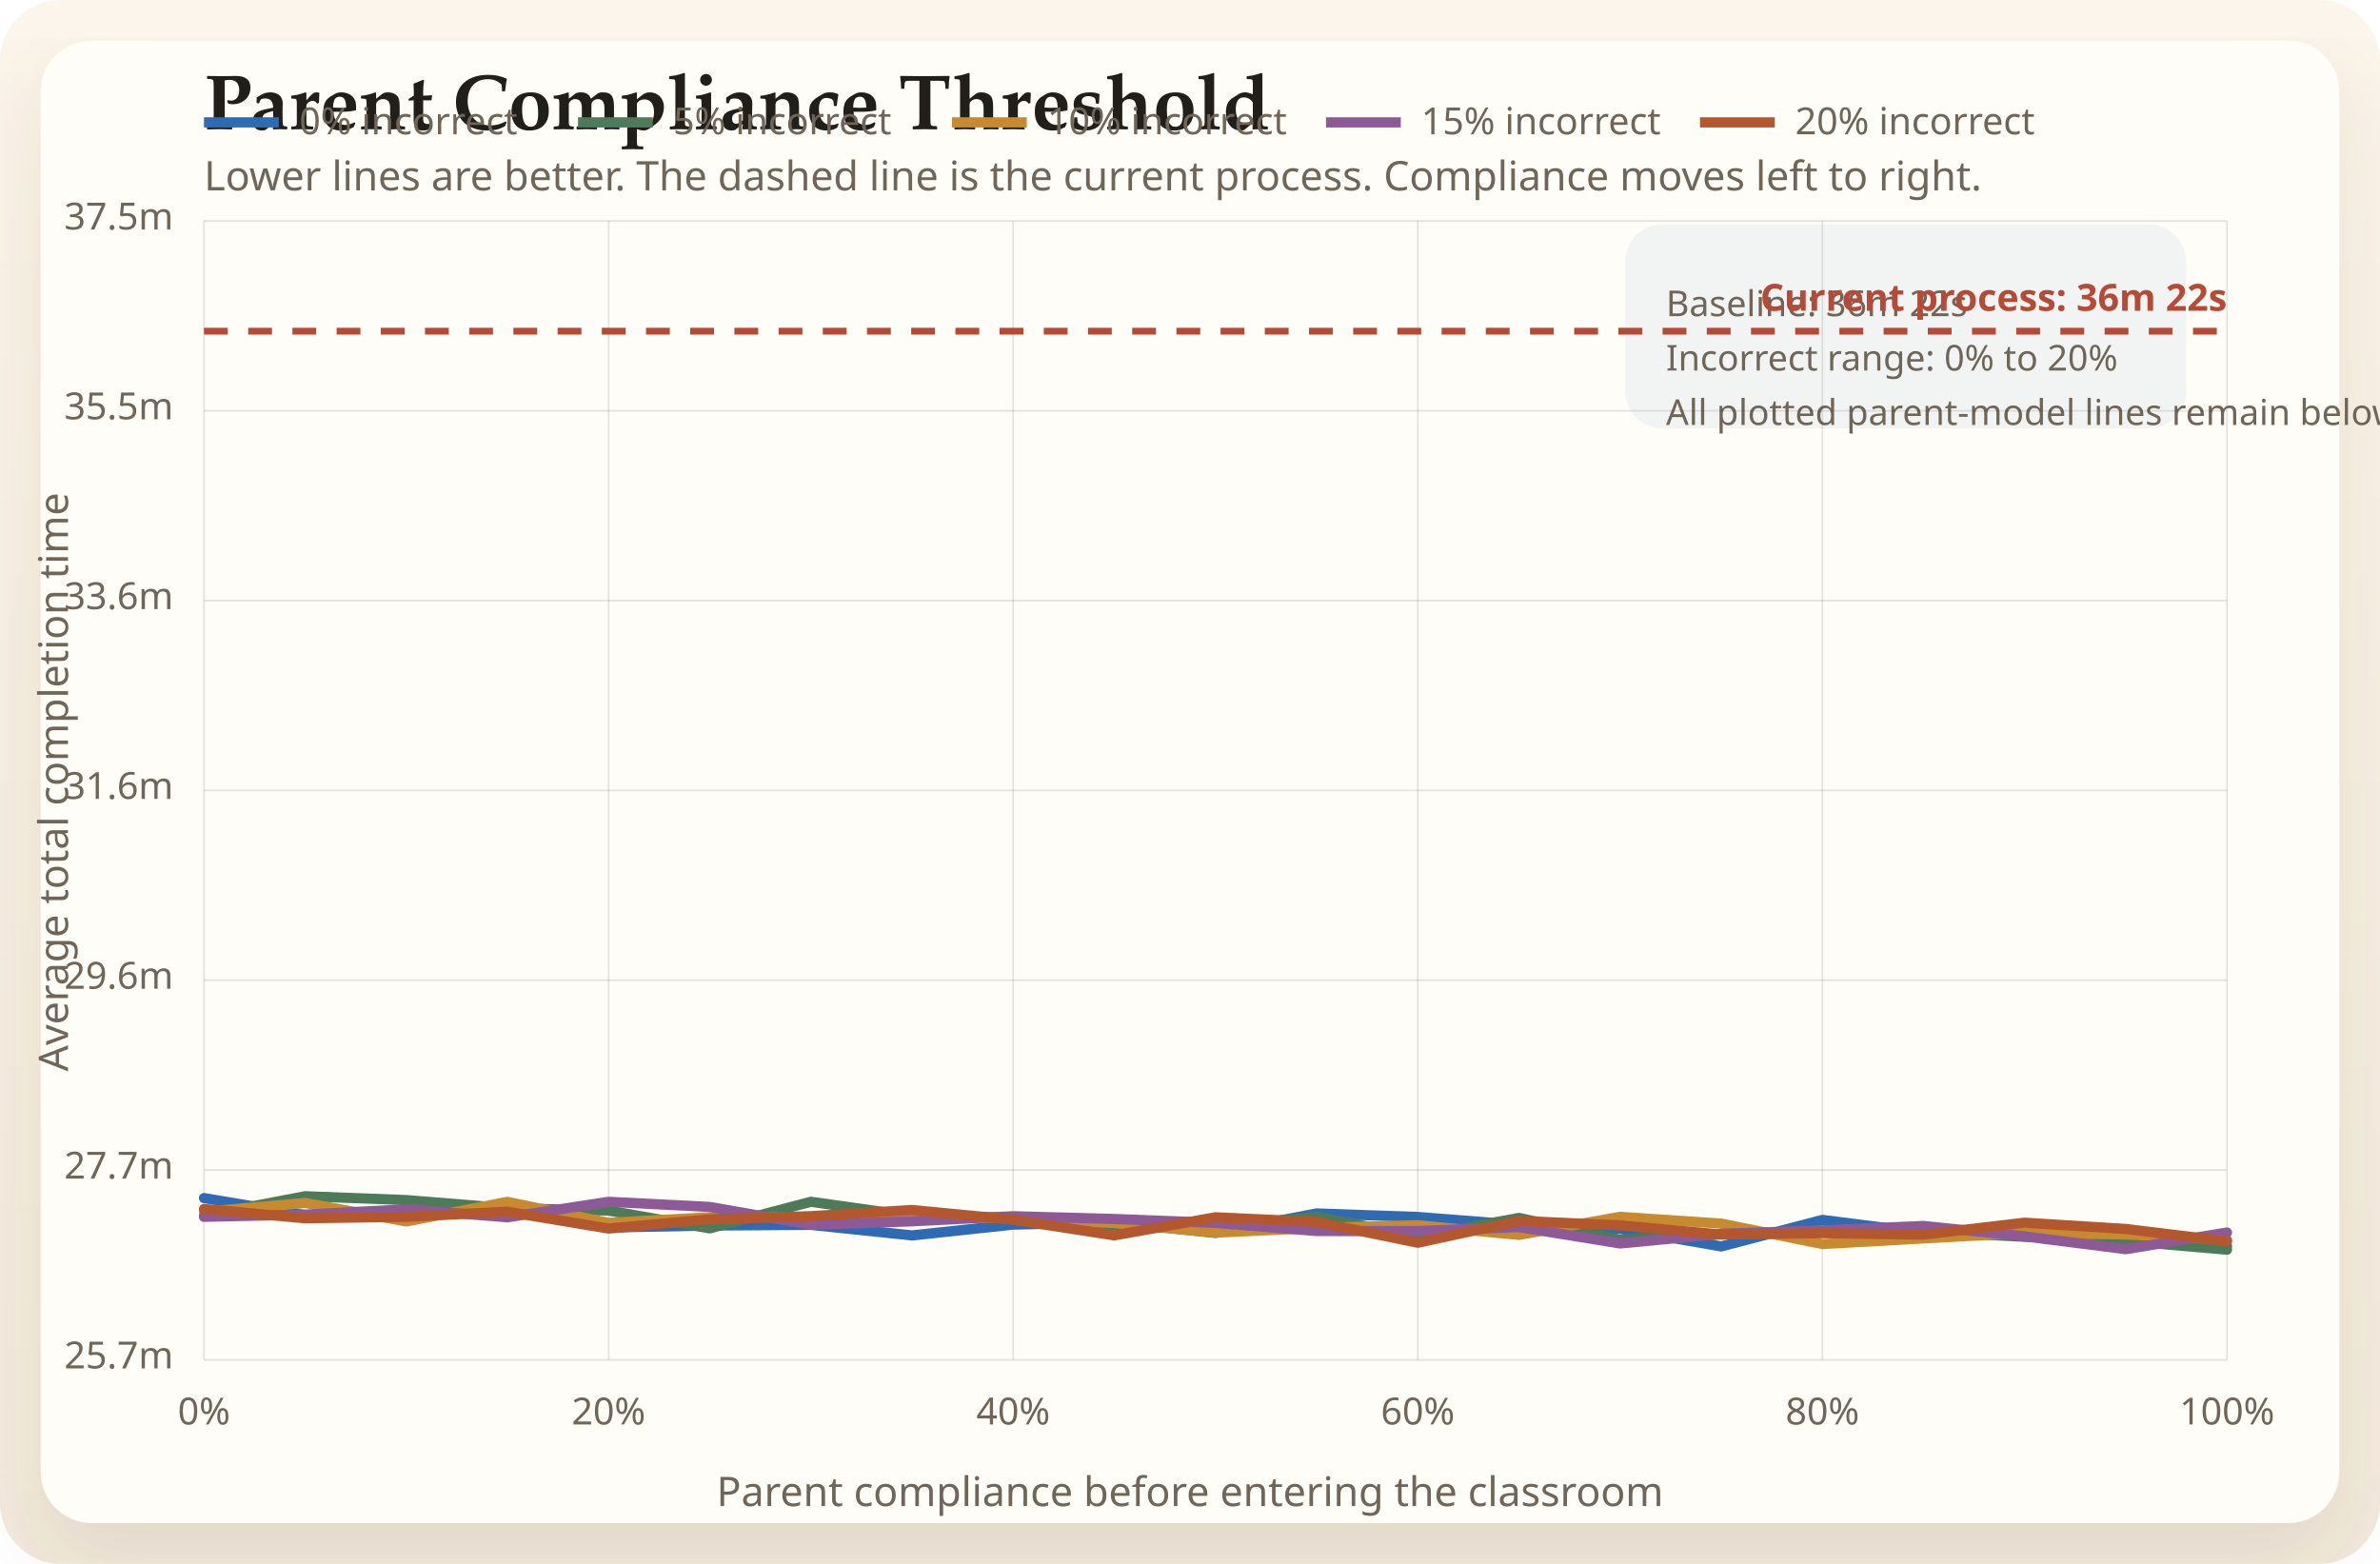
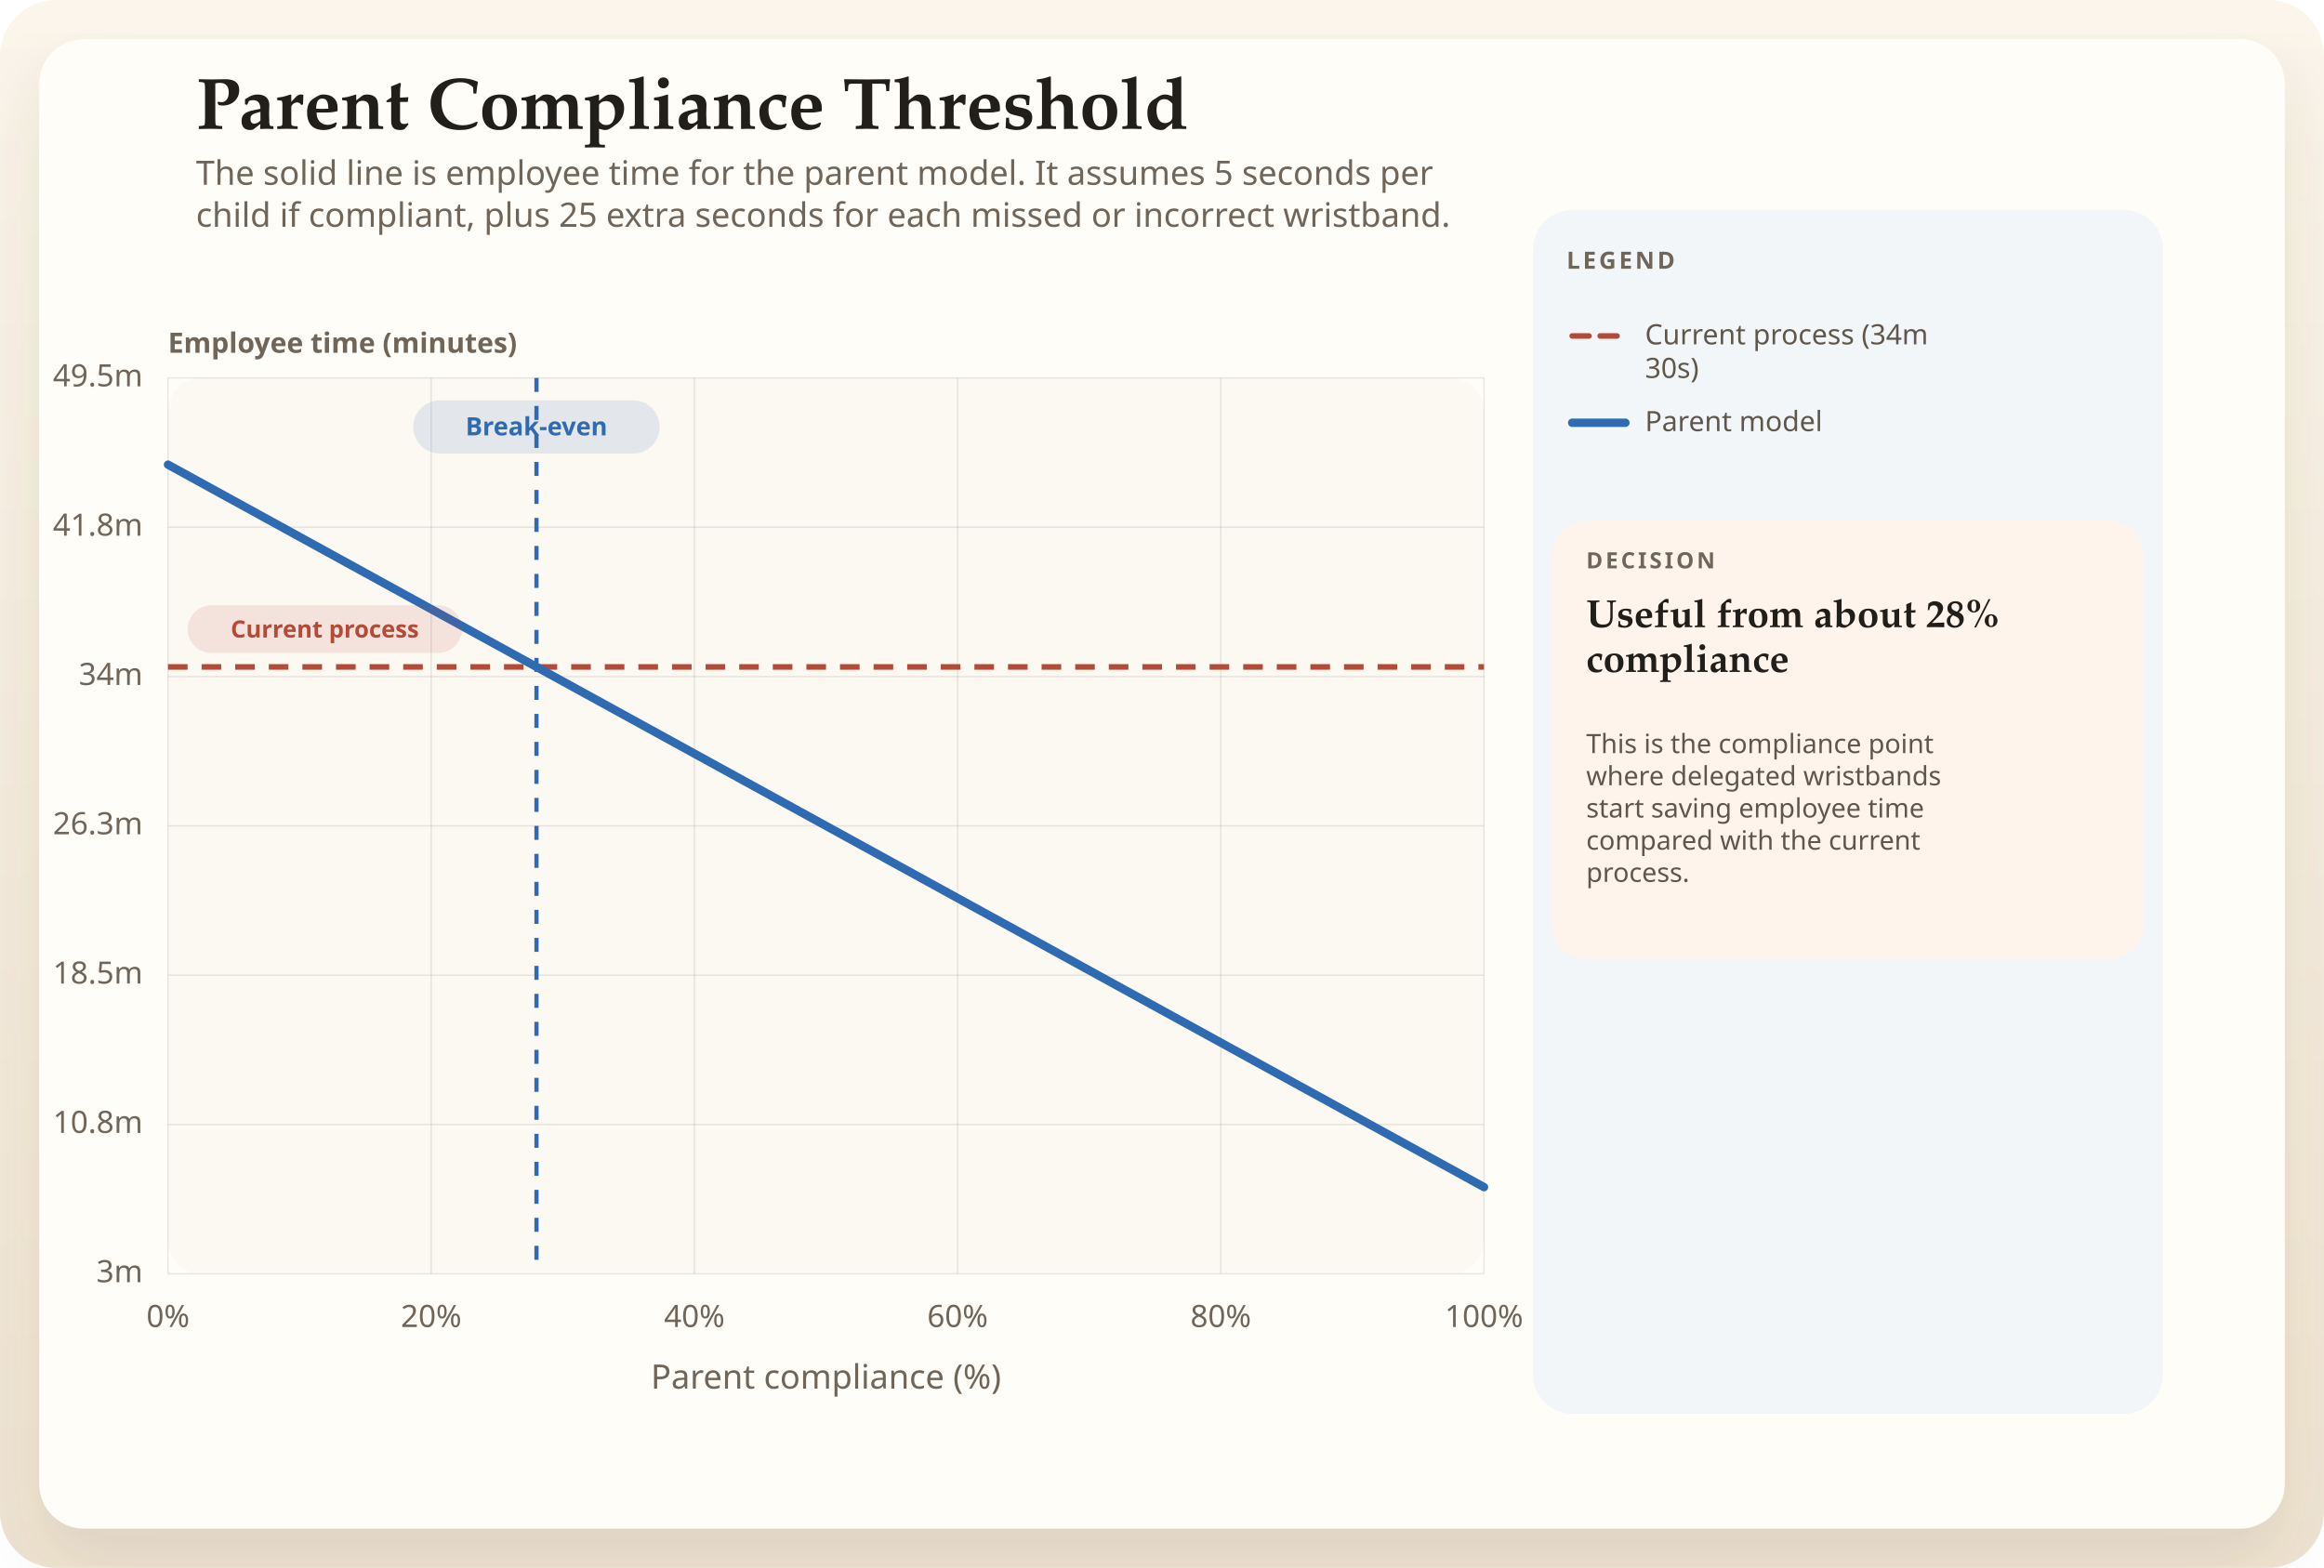
- <svg xmlns="http://www.w3.org/2000/svg" width="1400" height="920" viewBox="0 0 1400 920">
+ <svg xmlns="http://www.w3.org/2000/svg" width="1660" height="1120" viewBox="0 0 1660 1120">
  <defs>
-     <linearGradient id="bg" x1="0" x2="0" y1="0" y2="1">
+     <linearGradient id="page-bg" x1="0" x2="0" y1="0" y2="1">
      <stop offset="0%" stop-color="#fbf5eb" />
-       <stop offset="100%" stop-color="#f2eadc" />
+       <stop offset="100%" stop-color="#efe4d2" />
    </linearGradient>
-     <filter id="shadow" x="-20%" y="-20%" width="140%" height="140%">
-       <feDropShadow dx="0" dy="22" stdDeviation="24" flood-color="#674b2d" flood-opacity="0.12" />
+     <filter id="page-shadow" x="-20%" y="-20%" width="140%" height="140%">
+       <feDropShadow dx="0" dy="24" stdDeviation="24" flood-color="#5d4631" flood-opacity="0.12" />
    </filter>
  </defs>
-   <rect width="1400" height="920" rx="36" fill="url(#bg)" />
-   <rect x="24" y="24" width="1352" height="872" rx="30" fill="#fffdf8" filter="url(#shadow)" />
-   <text x="120" y="76" font-size="46" fill="#221f1a" font-family="Iowan Old Style, Palatino Linotype, serif" font-weight="700">
-         Parent Compliance Threshold
+   <rect width="1660" height="1120" rx="40" fill="url(#page-bg)" />
+   <rect x="28" y="28" width="1604" height="1064" rx="32" fill="#fffdf8" filter="url(#page-shadow)" />
+   <text x="140" y="92" fill="#221f1a" font-family="Iowan Old Style, Palatino Linotype, serif" font-size="52" font-weight="700" text-anchor="start" letter-spacing="0">
+           Parent Compliance Threshold
+         </text>
+   <text x="140" y="132" fill="#6f6559" font-family="Avenir Next, Segoe UI, sans-serif" font-size="24" font-weight="400" text-anchor="start" letter-spacing="0">
+           The solid line is employee time for the parent model. It assumes 5 seconds per
+         </text>
+   <text x="140" y="162" fill="#6f6559" font-family="Avenir Next, Segoe UI, sans-serif" font-size="24" font-weight="400" text-anchor="start" letter-spacing="0">
+           child if compliant, plus 25 extra seconds for each missed or incorrect wristband.
+         </text>
+   <rect x="120" y="270" width="940" height="640" rx="24" fill="rgba(249, 244, 236, 0.55)" />
+   <rect x="1095" y="150" width="450" height="860" rx="28" fill="rgba(238, 244, 249, 0.72)" />
+   <text x="120" y="252" fill="#6f6559" font-family="Avenir Next, Segoe UI, sans-serif" font-size="20" font-weight="700" text-anchor="start" letter-spacing="0">
+           Employee time (minutes)
+         </text>
+   <line x1="120" y1="910" x2="1060" y2="910" stroke="rgba(34, 31, 26, 0.1)" />
+   <text x="102" y="916" text-anchor="end" font-size="22" fill="#6f6559" font-family="Avenir Next, Segoe UI, sans-serif">
+         3m
      </text>
-   <text x="120" y="112" font-size="24" fill="#6f6559" font-family="Avenir Next, Segoe UI, sans-serif">
-         Lower lines are better. The dashed line is the current process. Compliance moves left to right.
+   <line x1="120" y1="803.333" x2="1060" y2="803.333" stroke="rgba(34, 31, 26, 0.1)" />
+   <text x="102" y="809.333" text-anchor="end" font-size="22" fill="#6f6559" font-family="Avenir Next, Segoe UI, sans-serif">
+         10.8m
      </text>
-   <line x1="120" y1="72" x2="164" y2="72" stroke="#2f6bb3" stroke-width="6" />
-   <text x="176" y="79" font-size="22" fill="#6f6559" font-family="Avenir Next, Segoe UI, sans-serif">
-           0% incorrect
-         </text>
-   <line x1="340" y1="72" x2="384" y2="72" stroke="#4d7a58" stroke-width="6" />
-   <text x="396" y="79" font-size="22" fill="#6f6559" font-family="Avenir Next, Segoe UI, sans-serif">
-           5% incorrect
-         </text>
-   <line x1="560" y1="72" x2="604" y2="72" stroke="#c88a2f" stroke-width="6" />
-   <text x="616" y="79" font-size="22" fill="#6f6559" font-family="Avenir Next, Segoe UI, sans-serif">
-           10% incorrect
-         </text>
-   <line x1="780" y1="72" x2="824" y2="72" stroke="#8d5a97" stroke-width="6" />
-   <text x="836" y="79" font-size="22" fill="#6f6559" font-family="Avenir Next, Segoe UI, sans-serif">
-           15% incorrect
-         </text>
-   <line x1="1000" y1="72" x2="1044" y2="72" stroke="#b3572f" stroke-width="6" />
-   <text x="1056" y="79" font-size="22" fill="#6f6559" font-family="Avenir Next, Segoe UI, sans-serif">
-           20% incorrect
-         </text>
-   <rect x="956" y="132" width="330" height="120" rx="22" fill="rgba(47, 107, 179, 0.06)" />
-   <text x="980" y="186" font-size="21" fill="#6f6559" font-family="Avenir Next, Segoe UI, sans-serif">
-           Baseline: 36m 22s
-         </text>
-   <text x="980" y="218" font-size="21" fill="#6f6559" font-family="Avenir Next, Segoe UI, sans-serif">
-           Incorrect range: 0% to 20%
-         </text>
-   <text x="980" y="250" font-size="21" fill="#6f6559" font-family="Avenir Next, Segoe UI, sans-serif">
-           All plotted parent-model lines remain below baseline
-         </text>
-   <line x1="120" y1="800" x2="1310" y2="800" stroke="rgba(34, 31, 26, 0.12)" />
-   <text x="102" y="805" text-anchor="end" font-size="22" fill="#6f6559" font-family="Avenir Next, Segoe UI, sans-serif">
-         25.7m
+   <line x1="120" y1="696.667" x2="1060" y2="696.667" stroke="rgba(34, 31, 26, 0.1)" />
+   <text x="102" y="702.667" text-anchor="end" font-size="22" fill="#6f6559" font-family="Avenir Next, Segoe UI, sans-serif">
+         18.5m
      </text>
-   <line x1="120" y1="688.333" x2="1310" y2="688.333" stroke="rgba(34, 31, 26, 0.12)" />
-   <text x="102" y="693.333" text-anchor="end" font-size="22" fill="#6f6559" font-family="Avenir Next, Segoe UI, sans-serif">
-         27.7m
+   <line x1="120" y1="590" x2="1060" y2="590" stroke="rgba(34, 31, 26, 0.1)" />
+   <text x="102" y="596" text-anchor="end" font-size="22" fill="#6f6559" font-family="Avenir Next, Segoe UI, sans-serif">
+         26.3m
      </text>
-   <line x1="120" y1="576.667" x2="1310" y2="576.667" stroke="rgba(34, 31, 26, 0.12)" />
-   <text x="102" y="581.667" text-anchor="end" font-size="22" fill="#6f6559" font-family="Avenir Next, Segoe UI, sans-serif">
-         29.6m
+   <line x1="120" y1="483.333" x2="1060" y2="483.333" stroke="rgba(34, 31, 26, 0.1)" />
+   <text x="102" y="489.333" text-anchor="end" font-size="22" fill="#6f6559" font-family="Avenir Next, Segoe UI, sans-serif">
+         34m
      </text>
-   <line x1="120" y1="465" x2="1310" y2="465" stroke="rgba(34, 31, 26, 0.12)" />
-   <text x="102" y="470" text-anchor="end" font-size="22" fill="#6f6559" font-family="Avenir Next, Segoe UI, sans-serif">
-         31.6m
+   <line x1="120" y1="376.667" x2="1060" y2="376.667" stroke="rgba(34, 31, 26, 0.1)" />
+   <text x="102" y="382.667" text-anchor="end" font-size="22" fill="#6f6559" font-family="Avenir Next, Segoe UI, sans-serif">
+         41.8m
      </text>
-   <line x1="120" y1="353.333" x2="1310" y2="353.333" stroke="rgba(34, 31, 26, 0.12)" />
-   <text x="102" y="358.333" text-anchor="end" font-size="22" fill="#6f6559" font-family="Avenir Next, Segoe UI, sans-serif">
-         33.6m
+   <line x1="120" y1="270" x2="1060" y2="270" stroke="rgba(34, 31, 26, 0.1)" />
+   <text x="102" y="276" text-anchor="end" font-size="22" fill="#6f6559" font-family="Avenir Next, Segoe UI, sans-serif">
+         49.5m
      </text>
-   <line x1="120" y1="241.667" x2="1310" y2="241.667" stroke="rgba(34, 31, 26, 0.12)" />
-   <text x="102" y="246.667" text-anchor="end" font-size="22" fill="#6f6559" font-family="Avenir Next, Segoe UI, sans-serif">
-         35.5m
-       </text>
-   <line x1="120" y1="130" x2="1310" y2="130" stroke="rgba(34, 31, 26, 0.12)" />
-   <text x="102" y="135" text-anchor="end" font-size="22" fill="#6f6559" font-family="Avenir Next, Segoe UI, sans-serif">
-         37.5m
-       </text>
-   <line x1="120" y1="130" x2="120" y2="800" stroke="rgba(34, 31, 26, 0.12)" />
-   <text x="120" y="838" text-anchor="middle" font-size="22" fill="#6f6559" font-family="Avenir Next, Segoe UI, sans-serif">
+   <line x1="120" y1="270" x2="120" y2="910" stroke="rgba(34, 31, 26, 0.1)" />
+   <text x="120" y="948" text-anchor="middle" font-size="22" fill="#6f6559" font-family="Avenir Next, Segoe UI, sans-serif">
        0%
      </text>
-   <line x1="358" y1="130" x2="358" y2="800" stroke="rgba(34, 31, 26, 0.12)" />
-   <text x="358" y="838" text-anchor="middle" font-size="22" fill="#6f6559" font-family="Avenir Next, Segoe UI, sans-serif">
+   <line x1="308" y1="270" x2="308" y2="910" stroke="rgba(34, 31, 26, 0.1)" />
+   <text x="308" y="948" text-anchor="middle" font-size="22" fill="#6f6559" font-family="Avenir Next, Segoe UI, sans-serif">
        20%
      </text>
-   <line x1="596" y1="130" x2="596" y2="800" stroke="rgba(34, 31, 26, 0.12)" />
-   <text x="596" y="838" text-anchor="middle" font-size="22" fill="#6f6559" font-family="Avenir Next, Segoe UI, sans-serif">
+   <line x1="496" y1="270" x2="496" y2="910" stroke="rgba(34, 31, 26, 0.1)" />
+   <text x="496" y="948" text-anchor="middle" font-size="22" fill="#6f6559" font-family="Avenir Next, Segoe UI, sans-serif">
        40%
      </text>
-   <line x1="834" y1="130" x2="834" y2="800" stroke="rgba(34, 31, 26, 0.12)" />
-   <text x="834" y="838" text-anchor="middle" font-size="22" fill="#6f6559" font-family="Avenir Next, Segoe UI, sans-serif">
+   <line x1="684" y1="270" x2="684" y2="910" stroke="rgba(34, 31, 26, 0.1)" />
+   <text x="684" y="948" text-anchor="middle" font-size="22" fill="#6f6559" font-family="Avenir Next, Segoe UI, sans-serif">
        60%
      </text>
-   <line x1="1072" y1="130" x2="1072" y2="800" stroke="rgba(34, 31, 26, 0.12)" />
-   <text x="1072" y="838" text-anchor="middle" font-size="22" fill="#6f6559" font-family="Avenir Next, Segoe UI, sans-serif">
+   <line x1="872" y1="270" x2="872" y2="910" stroke="rgba(34, 31, 26, 0.1)" />
+   <text x="872" y="948" text-anchor="middle" font-size="22" fill="#6f6559" font-family="Avenir Next, Segoe UI, sans-serif">
        80%
      </text>
-   <line x1="1310" y1="130" x2="1310" y2="800" stroke="rgba(34, 31, 26, 0.12)" />
-   <text x="1310" y="838" text-anchor="middle" font-size="22" fill="#6f6559" font-family="Avenir Next, Segoe UI, sans-serif">
+   <line x1="1060" y1="270" x2="1060" y2="910" stroke="rgba(34, 31, 26, 0.1)" />
+   <text x="1060" y="948" text-anchor="middle" font-size="22" fill="#6f6559" font-family="Avenir Next, Segoe UI, sans-serif">
        100%
      </text>
-   <line x1="120" y1="194.839" x2="1310" y2="194.839" stroke="#b54a36" stroke-width="4" stroke-dasharray="14 12" />
-   <text x="1310" y="182.839" text-anchor="end" font-size="22" fill="#b54a36" font-family="Avenir Next, Segoe UI, sans-serif" font-weight="700">
-         Current process: 36m 22s
+   <line x1="120" y1="476.452" x2="1060" y2="476.452" stroke="#b54a36" stroke-width="4" stroke-dasharray="14 10" />
+   <line x1="383.2" y1="270" x2="383.2" y2="910" stroke="#2f6bb3" stroke-width="3" stroke-dasharray="10 10" />
+   <rect x="295.2" y="286" width="176" height="38" rx="19" fill="rgba(47, 107, 179, 0.12)" />
+   <text x="383.2" y="311" text-anchor="middle" font-size="18" fill="#2f6bb3" font-family="Avenir Next, Segoe UI, sans-serif" font-weight="700">
+           Break-even
+         </text>
+   <path d="M 120 331.935 L 167 357.742 L 214 383.548 L 261 409.355 L 308 435.161 L 355 460.968 L 402 486.774 L 449 512.581 L 496 538.387 L 543 564.194 L 590 590 L 637 615.806 L 684 641.613 L 731 667.419 L 778 693.226 L 825 719.032 L 872 744.839 L 919 770.645 L 966 796.452 L 1013 822.258 L 1060 848.065" fill="none" stroke="#2f6bb3" stroke-width="6" stroke-linejoin="round" stroke-linecap="round" />
+   <rect x="134" y="432.452" width="196" height="34" rx="17" fill="rgba(181, 74, 54, 0.12)" />
+   <text x="232" y="455.452" text-anchor="middle" font-size="17" fill="#b54a36" font-family="Avenir Next, Segoe UI, sans-serif" font-weight="700">
+         Current process
      </text>
-   <path d="M 120 704.826 L 179.5 714.793 L 239 714.468 L 298.5 711.743 L 358 722.117 L 417.5 720.965 L 477 720.574 L 536.5 726.784 L 596 720.418 L 655.5 719.078 L 715 725.316 L 774.5 713.842 L 834 715.938 L 893.5 720.576 L 953 722.925 L 1012.5 733.251 L 1072 717.654 L 1131.5 725.189 L 1191 726.781 L 1250.5 730.722 L 1310 733.083" fill="none" stroke="#2f6bb3" stroke-width="6" stroke-linejoin="round" stroke-linecap="round" />
-   <path d="M 120 715.098 L 179.5 703.735 L 239 705.995 L 298.5 710.797 L 358 712.169 L 417.5 722.629 L 477 706.986 L 536.5 715.385 L 596 716.372 L 655.5 720.843 L 715 722.268 L 774.5 715.624 L 834 727.444 L 893.5 716.501 L 953 729.311 L 1012.5 726.17 L 1072 724.706 L 1131.5 724.477 L 1191 727.593 L 1250.5 730.017 L 1310 735.161" fill="none" stroke="#4d7a58" stroke-width="6" stroke-linejoin="round" stroke-linecap="round" />
-   <path d="M 120 712.885 L 179.5 707.685 L 239 718.548 L 298.5 707.048 L 358 719.403 L 417.5 716.107 L 477 716.087 L 536.5 715.54 L 596 716.768 L 655.5 719.49 L 715 725.146 L 774.5 722.34 L 834 720.781 L 893.5 726.469 L 953 715.858 L 1012.5 719.828 L 1072 731.842 L 1131.5 728.543 L 1191 725.309 L 1250.5 726.206 L 1310 729.196" fill="none" stroke="#c88a2f" stroke-width="6" stroke-linejoin="round" stroke-linecap="round" />
-   <path d="M 120 715.838 L 179.5 714.533 L 239 711.419 L 298.5 716.108 L 358 707.007 L 417.5 710.035 L 477 720.512 L 536.5 718.483 L 596 715.495 L 655.5 717.112 L 715 719.392 L 774.5 724.191 L 834 724.226 L 893.5 721.865 L 953 731.512 L 1012.5 725.828 L 1072 723.79 L 1131.5 721.214 L 1191 727.34 L 1250.5 734.869 L 1310 725.071" fill="none" stroke="#8d5a97" stroke-width="6" stroke-linejoin="round" stroke-linecap="round" />
-   <path d="M 120 711.233 L 179.5 716.697 L 239 715.823 L 298.5 712.832 L 358 722.743 L 417.5 717.337 L 477 715.456 L 536.5 711.832 L 596 717.556 L 655.5 726.748 L 715 716.125 L 774.5 718.853 L 834 731.084 L 893.5 718.218 L 953 720.866 L 1012.5 726.284 L 1072 725.455 L 1131.5 726.31 L 1191 719.302 L 1250.5 722.993 L 1310 730.255" fill="none" stroke="#b3572f" stroke-width="6" stroke-linejoin="round" stroke-linecap="round" />
-   <text x="700" y="886" text-anchor="middle" font-size="24" fill="#6f6559" font-family="Avenir Next, Segoe UI, sans-serif">
-         Parent compliance before entering the classroom
+   <text x="590" y="992" text-anchor="middle" font-size="24" fill="#6f6559" font-family="Avenir Next, Segoe UI, sans-serif">
+         Parent compliance (%)
      </text>
-   <text x="40" y="460" text-anchor="middle" font-size="24" fill="#6f6559" font-family="Avenir Next, Segoe UI, sans-serif" transform="rotate(-90 40 460)">
-         Average total completion time
-       </text>
+   <text x="1119" y="192" fill="#6f6559" font-family="Avenir Next, Segoe UI, sans-serif" font-size="17" font-weight="700" text-anchor="start" letter-spacing="2">
+           LEGEND
+         </text>
+   <line x1="1123" y1="240" x2="1161" y2="240" stroke="#b54a36" stroke-width="4" stroke-dasharray="12 8" stroke-linecap="round" />
+   <text x="1175" y="246" fill="#5f574b" font-family="Avenir Next, Segoe UI, sans-serif" font-size="20" font-weight="400" text-anchor="start" letter-spacing="0">
+           Current process (34m
+         </text>
+   <text x="1175" y="270" fill="#5f574b" font-family="Avenir Next, Segoe UI, sans-serif" font-size="20" font-weight="400" text-anchor="start" letter-spacing="0">
+           30s)
+         </text>
+   <line x1="1123" y1="302" x2="1161" y2="302" stroke="#2f6bb3" stroke-width="6" stroke-dasharray="" stroke-linecap="round" />
+   <text x="1175" y="308" fill="#5f574b" font-family="Avenir Next, Segoe UI, sans-serif" font-size="20" font-weight="400" text-anchor="start" letter-spacing="0">
+           Parent model
+         </text>
+   <rect x="1109" y="372" width="422" height="313" rx="24" fill="#fff4ec" />
+   <text x="1133" y="406" fill="#6f6559" font-family="Avenir Next, Segoe UI, sans-serif" font-size="16" font-weight="700" text-anchor="start" letter-spacing="2">
+           DECISION
+         </text>
+   <text x="1133" y="448" fill="#221f1a" font-family="Iowan Old Style, Palatino Linotype, serif" font-size="28" font-weight="700" text-anchor="start" letter-spacing="0">
+           Useful from about 28%
+         </text>
+   <text x="1133" y="480" fill="#221f1a" font-family="Iowan Old Style, Palatino Linotype, serif" font-size="28" font-weight="700" text-anchor="start" letter-spacing="0">
+           compliance
+         </text>
+   <text x="1133" y="538" fill="#5f574b" font-family="Avenir Next, Segoe UI, sans-serif" font-size="19" font-weight="400" text-anchor="start" letter-spacing="0">
+           This is the compliance point
+         </text>
+   <text x="1133" y="561" fill="#5f574b" font-family="Avenir Next, Segoe UI, sans-serif" font-size="19" font-weight="400" text-anchor="start" letter-spacing="0">
+           where delegated wristbands
+         </text>
+   <text x="1133" y="584" fill="#5f574b" font-family="Avenir Next, Segoe UI, sans-serif" font-size="19" font-weight="400" text-anchor="start" letter-spacing="0">
+           start saving employee time
+         </text>
+   <text x="1133" y="607" fill="#5f574b" font-family="Avenir Next, Segoe UI, sans-serif" font-size="19" font-weight="400" text-anchor="start" letter-spacing="0">
+           compared with the current
+         </text>
+   <text x="1133" y="630" fill="#5f574b" font-family="Avenir Next, Segoe UI, sans-serif" font-size="19" font-weight="400" text-anchor="start" letter-spacing="0">
+           process.
+         </text>
</svg>
